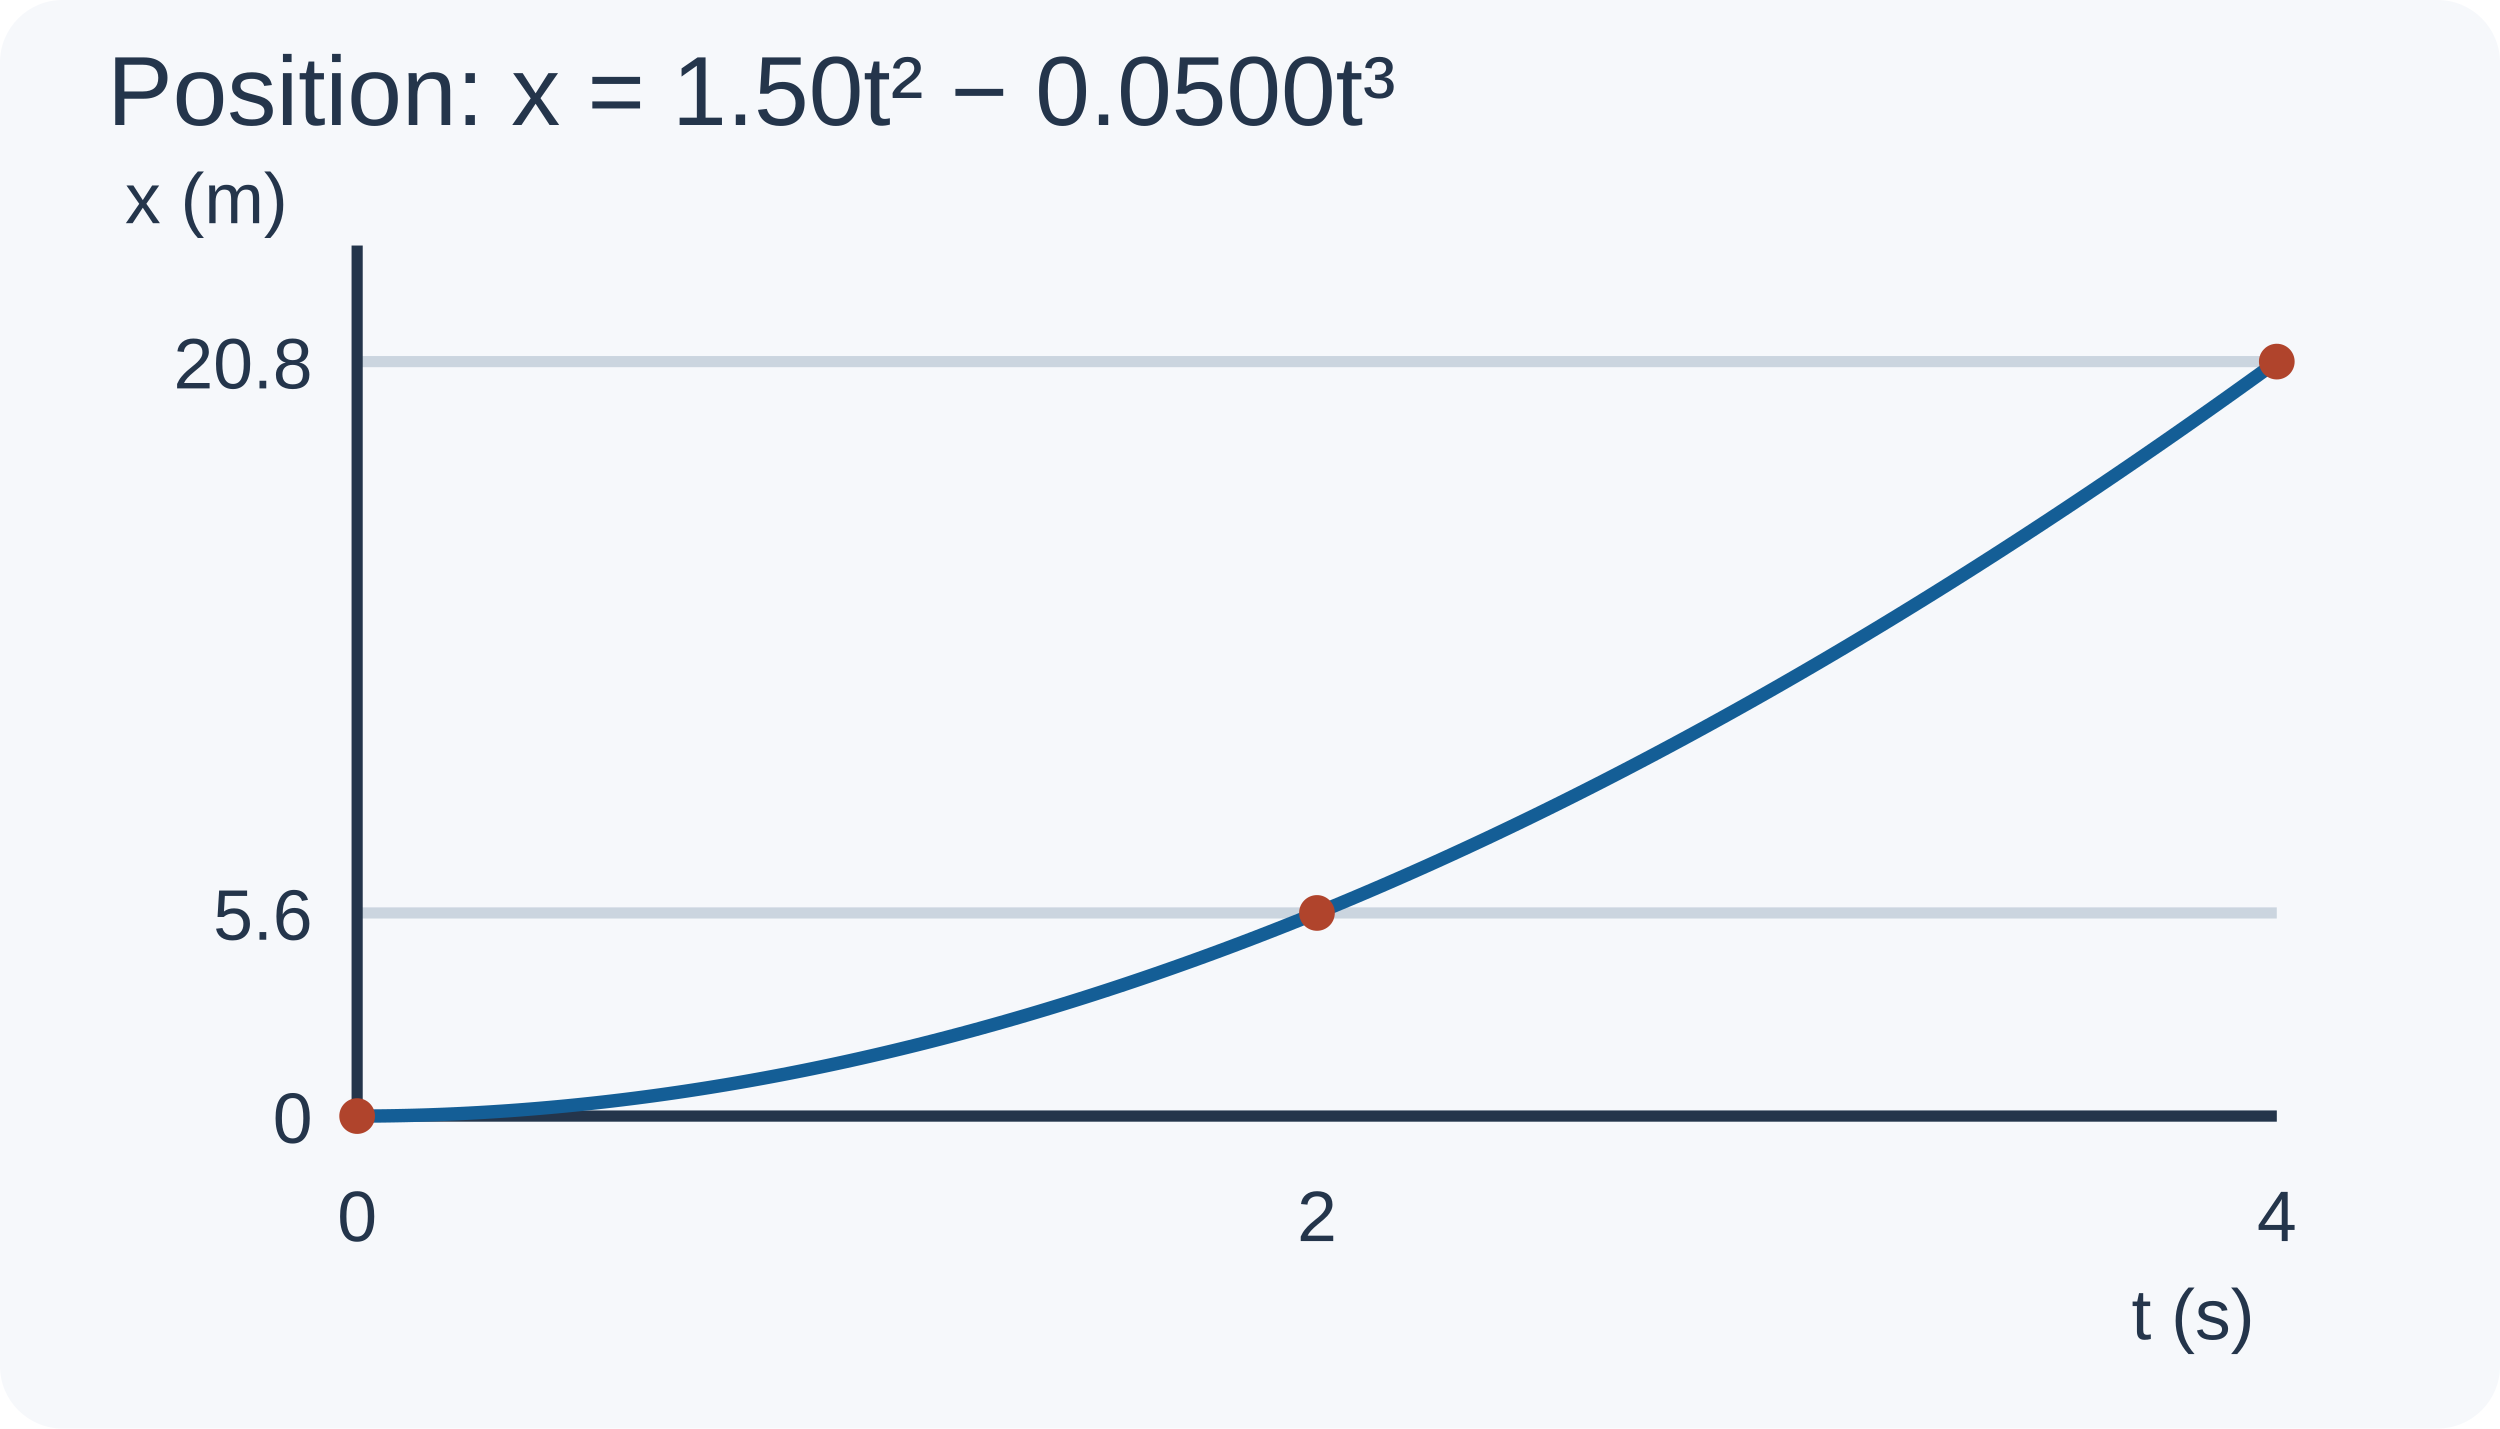
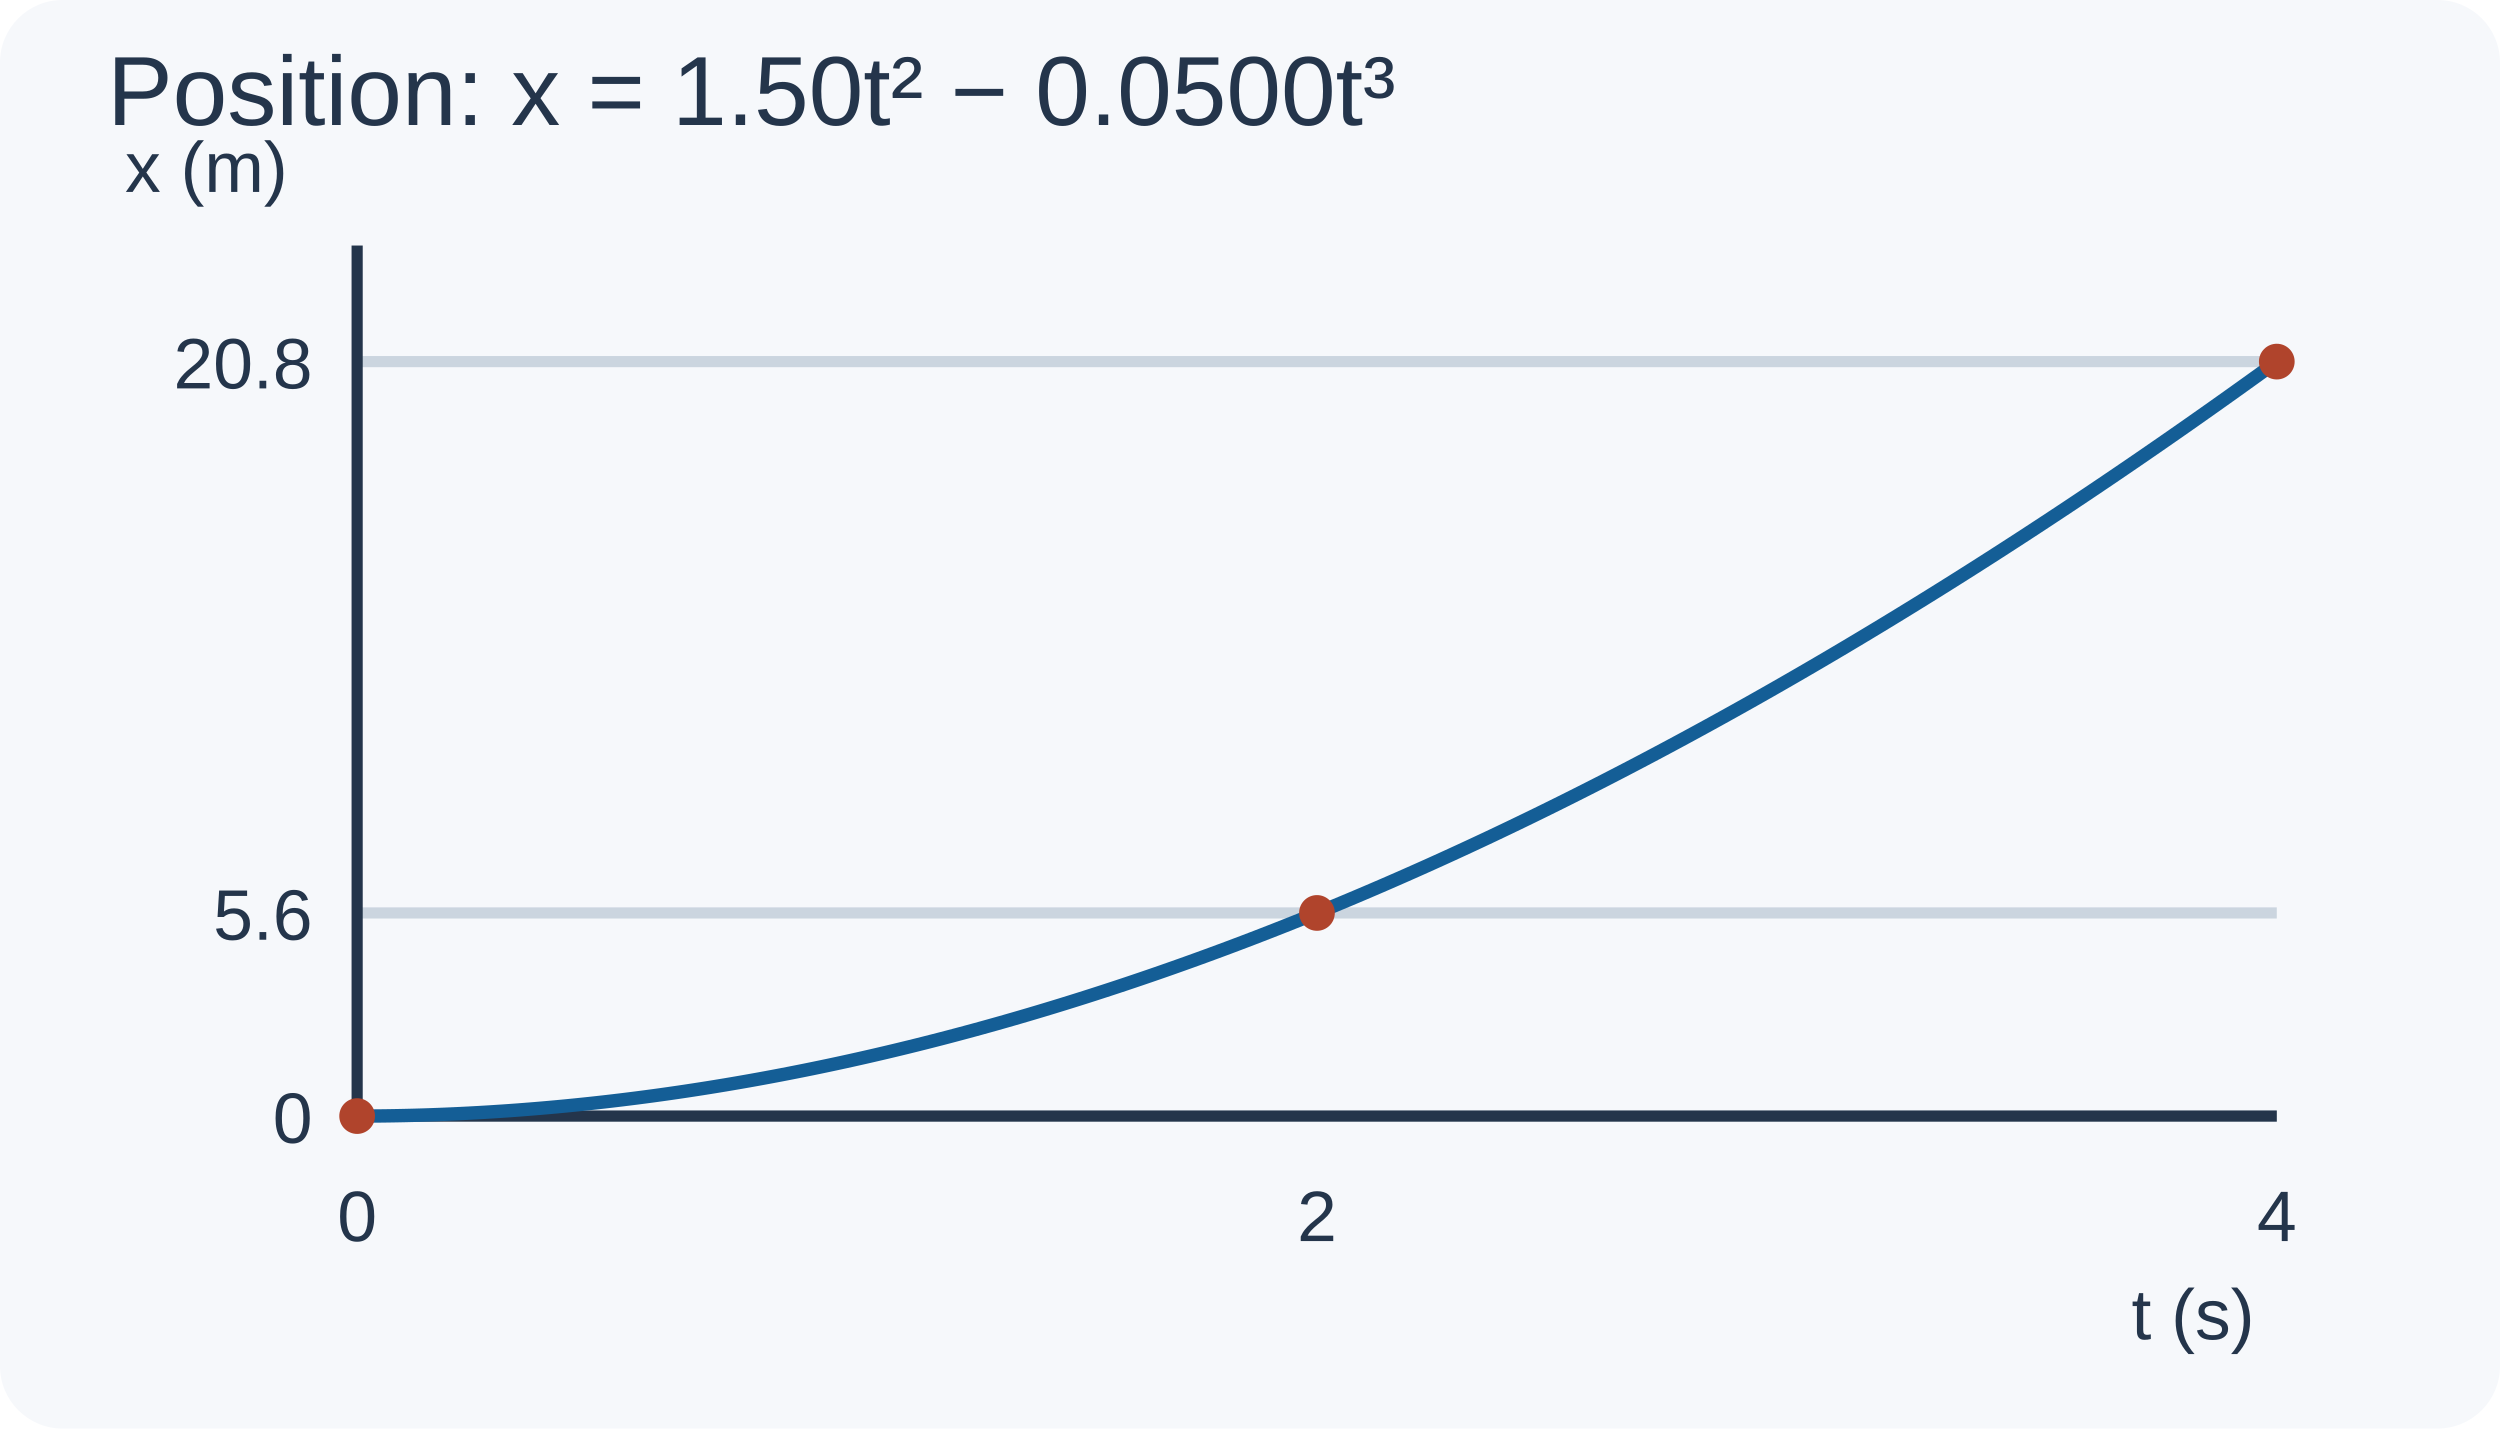
<svg xmlns="http://www.w3.org/2000/svg" viewBox="0 0 560 320" role="img" aria-label="Solution drawing for Exercise 2.6">
  <defs>
    <marker id="arrow" viewBox="0 0 10 10" refX="9" refY="5" markerWidth="7" markerHeight="7" orient="auto-start-reverse">
      <path d="M0 0 L10 5 L0 10z" fill="context-stroke" />
    </marker>
  </defs>
  <rect width="560" height="320" rx="14" fill="#f6f8fb" />
  <g font-family="Arial, sans-serif">
    <text x="24" y="28" font-size="22" fill="#24354b" text-anchor="start">Position: x = 1.50t² − 0.0500t³</text>
-     <text x="28" y="50" font-size="16" fill="#24354b" text-anchor="start">x (m)</text>
+     <text x="28" y="43" font-size="16" fill="#24354b" text-anchor="start">x (m)</text>
    <path d="M80,250.0 L510,250.0" fill="none" stroke="#cbd5df" stroke-width="2.5" />
    <text x="70" y="256.0" font-size="16" fill="#24354b" text-anchor="end">0</text>
    <path d="M80,204.5 L510,204.5" fill="none" stroke="#cbd5df" stroke-width="2.5" />
    <text x="70" y="210.5" font-size="16" fill="#24354b" text-anchor="end">5.6</text>
    <path d="M80,81.0 L510,81.0" fill="none" stroke="#cbd5df" stroke-width="2.5" />
    <text x="70" y="87.0" font-size="16" fill="#24354b" text-anchor="end">20.8</text>
    <path d="M80,55 L80,250" fill="none" stroke="#24354b" stroke-width="2.5" />
    <path d="M80,250.0 L510,250.0" fill="none" stroke="#24354b" stroke-width="2.5" />
    <text x="80.0" y="278" font-size="16" fill="#24354b" text-anchor="middle">0</text>
    <text x="295.0" y="278" font-size="16" fill="#24354b" text-anchor="middle">2</text>
    <text x="510.0" y="278" font-size="16" fill="#24354b" text-anchor="middle">4</text>
    <text x="505" y="300" font-size="16" fill="#24354b" text-anchor="end">t (s)</text>
    <polyline points="80.000,250.000 81.792,249.997 83.583,249.986 85.375,249.970 87.167,249.946 88.958,249.916 90.750,249.879 92.542,249.835 94.333,249.784 96.125,249.727 97.917,249.663 99.708,249.593 101.500,249.516 103.292,249.432 105.083,249.342 106.875,249.245 108.667,249.141 110.458,249.031 112.250,248.914 114.042,248.791 115.833,248.661 117.625,248.524 119.417,248.381 121.208,248.232 123.000,248.076 124.792,247.914 126.583,247.745 128.375,247.569 130.167,247.387 131.958,247.199 133.750,247.004 135.542,246.803 137.333,246.595 139.125,246.381 140.917,246.160 142.708,245.934 144.500,245.700 146.292,245.461 148.083,245.215 149.875,244.962 151.667,244.704 153.458,244.439 155.250,244.167 157.042,243.890 158.833,243.606 160.625,243.316 162.417,243.020 164.208,242.717 166.000,242.408 167.792,242.093 169.583,241.772 171.375,241.444 173.167,241.110 174.958,240.770 176.750,240.424 178.542,240.072 180.333,239.714 182.125,239.349 183.917,238.978 185.708,238.602 187.500,238.219 189.292,237.830 191.083,237.435 192.875,237.034 194.667,236.626 196.458,236.213 198.250,235.794 200.042,235.369 201.833,234.937 203.625,234.500 205.417,234.057 207.208,233.607 209.000,233.152 210.792,232.691 212.583,232.224 214.375,231.750 216.167,231.271 217.958,230.787 219.750,230.296 221.542,229.799 223.333,229.296 225.125,228.788 226.917,228.273 228.708,227.753 230.500,227.227 232.292,226.695 234.083,226.158 235.875,225.614 237.667,225.065 239.458,224.510 241.250,223.949 243.042,223.383 244.833,222.810 246.625,222.232 248.417,221.649 250.208,221.059 252.000,220.464 253.792,219.863 255.583,219.257 257.375,218.644 259.167,218.027 260.958,217.403 262.750,216.774 264.542,216.139 266.333,215.499 268.125,214.853 269.917,214.202 271.708,213.544 273.500,212.882 275.292,212.214 277.083,211.540 278.875,210.861 280.667,210.176 282.458,209.485 284.250,208.790 286.042,208.088 287.833,207.382 289.625,206.669 291.417,205.952 293.208,205.229 295.000,204.500 296.792,203.766 298.583,203.027 300.375,202.282 302.167,201.532 303.958,200.776 305.750,200.015 307.542,199.249 309.333,198.478 311.125,197.701 312.917,196.919 314.708,196.131 316.500,195.338 318.292,194.540 320.083,193.737 321.875,192.928 323.667,192.114 325.458,191.295 327.250,190.471 329.042,189.641 330.833,188.807 332.625,187.967 334.417,187.122 336.208,186.271 338.000,185.416 339.792,184.555 341.583,183.690 343.375,182.819 345.167,181.943 346.958,181.062 348.750,180.176 350.542,179.285 352.333,178.388 354.125,177.487 355.917,176.581 357.708,175.669 359.500,174.753 361.292,173.831 363.083,172.905 364.875,171.973 366.667,171.037 368.458,170.096 370.250,169.149 372.042,168.198 373.833,167.242 375.625,166.281 377.417,165.315 379.208,164.344 381.000,163.368 382.792,162.387 384.583,161.402 386.375,160.411 388.167,159.416 389.958,158.416 391.750,157.411 393.542,156.401 395.333,155.387 397.125,154.368 398.917,153.344 400.708,152.315 402.500,151.281 404.292,150.243 406.083,149.200 407.875,148.152 409.667,147.100 411.458,146.043 413.250,144.981 415.042,143.914 416.833,142.843 418.625,141.767 420.417,140.687 422.208,139.602 424.000,138.512 425.792,137.418 427.583,136.319 429.375,135.215 431.167,134.107 432.958,132.995 434.750,131.878 436.542,130.756 438.333,129.630 440.125,128.499 441.917,127.364 443.708,126.224 445.500,125.080 447.292,123.931 449.083,122.778 450.875,121.620 452.667,120.458 454.458,119.292 456.250,118.121 458.042,116.946 459.833,115.766 461.625,114.582 463.417,113.394 465.208,112.201 467.000,111.004 468.792,109.803 470.583,108.597 472.375,107.387 474.167,106.172 475.958,104.954 477.750,103.731 479.542,102.504 481.333,101.272 483.125,100.037 484.917,98.797 486.708,97.553 488.500,96.304 490.292,95.052 492.083,93.795 493.875,92.534 495.667,91.269 497.458,90.000 499.250,88.726 501.042,87.449 502.833,86.167 504.625,84.882 506.417,83.592 508.208,82.298 510.000,81.000" fill="none" stroke="#145e96" stroke-width="3" />
    <circle cx="80.0" cy="250.0" r="4" fill="#b0442c" />
    <circle cx="295.0" cy="204.5" r="4" fill="#b0442c" />
    <circle cx="510.0" cy="81.0" r="4" fill="#b0442c" />
  </g>
</svg>
